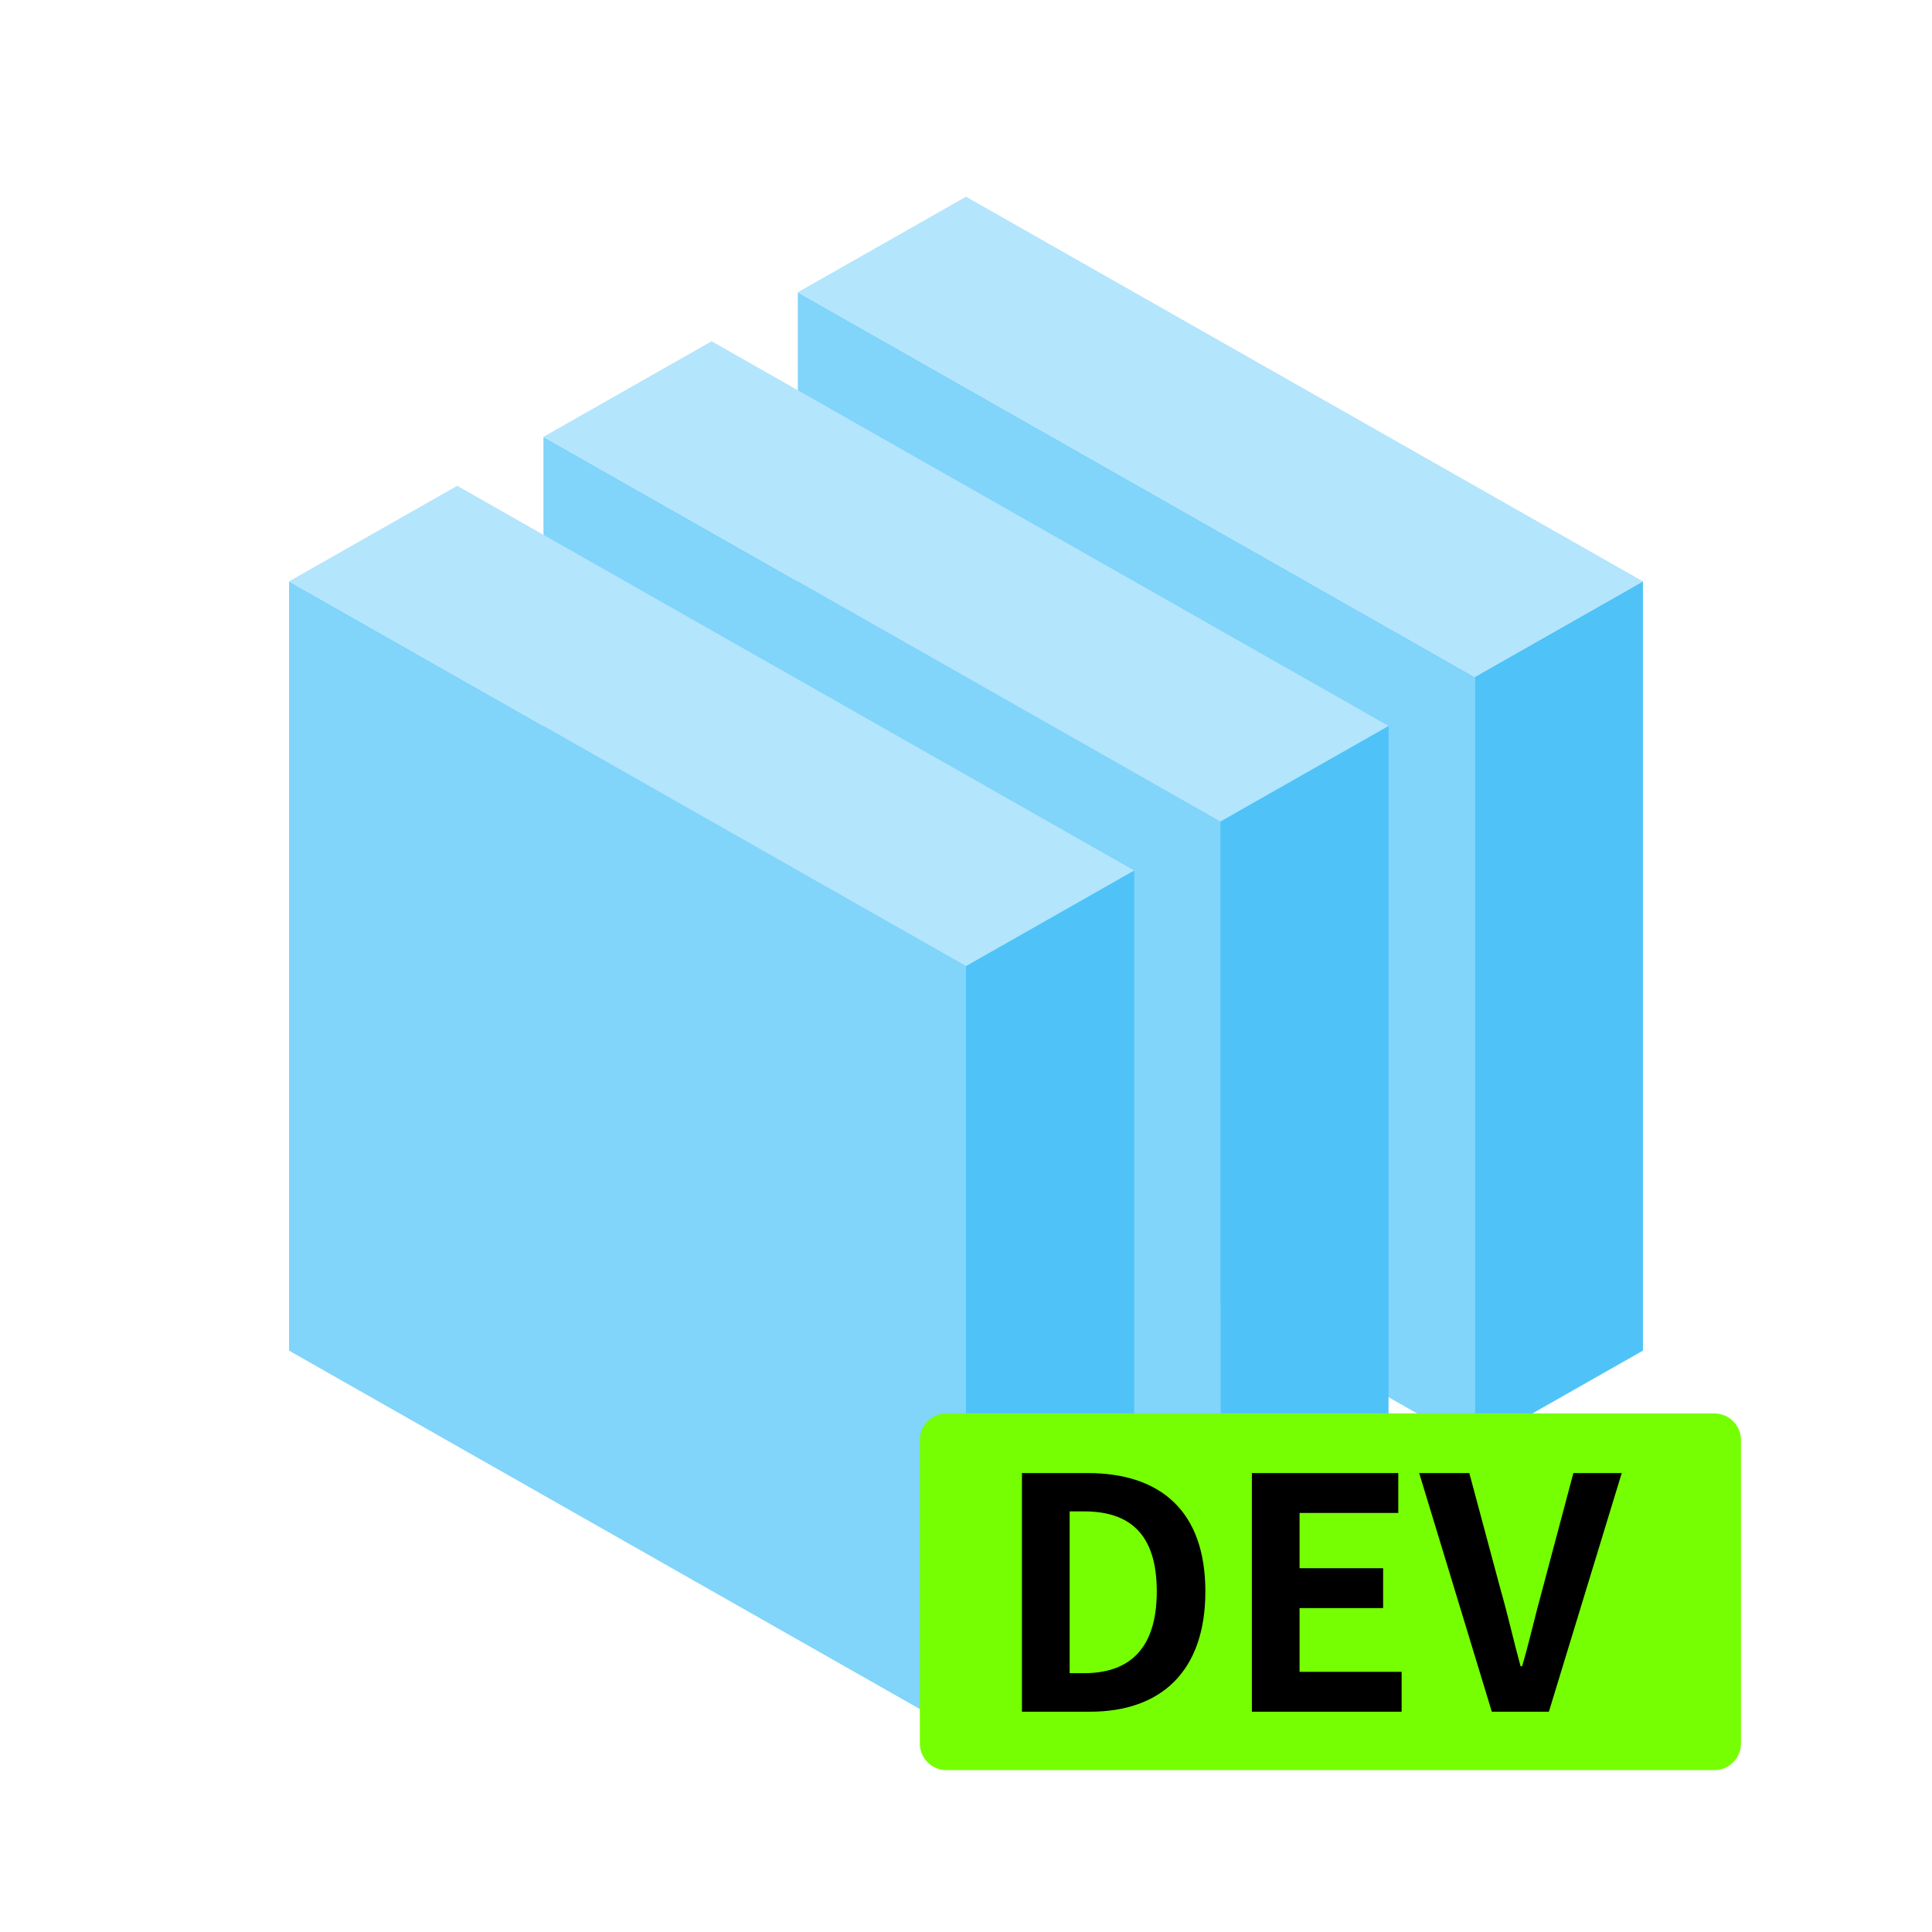
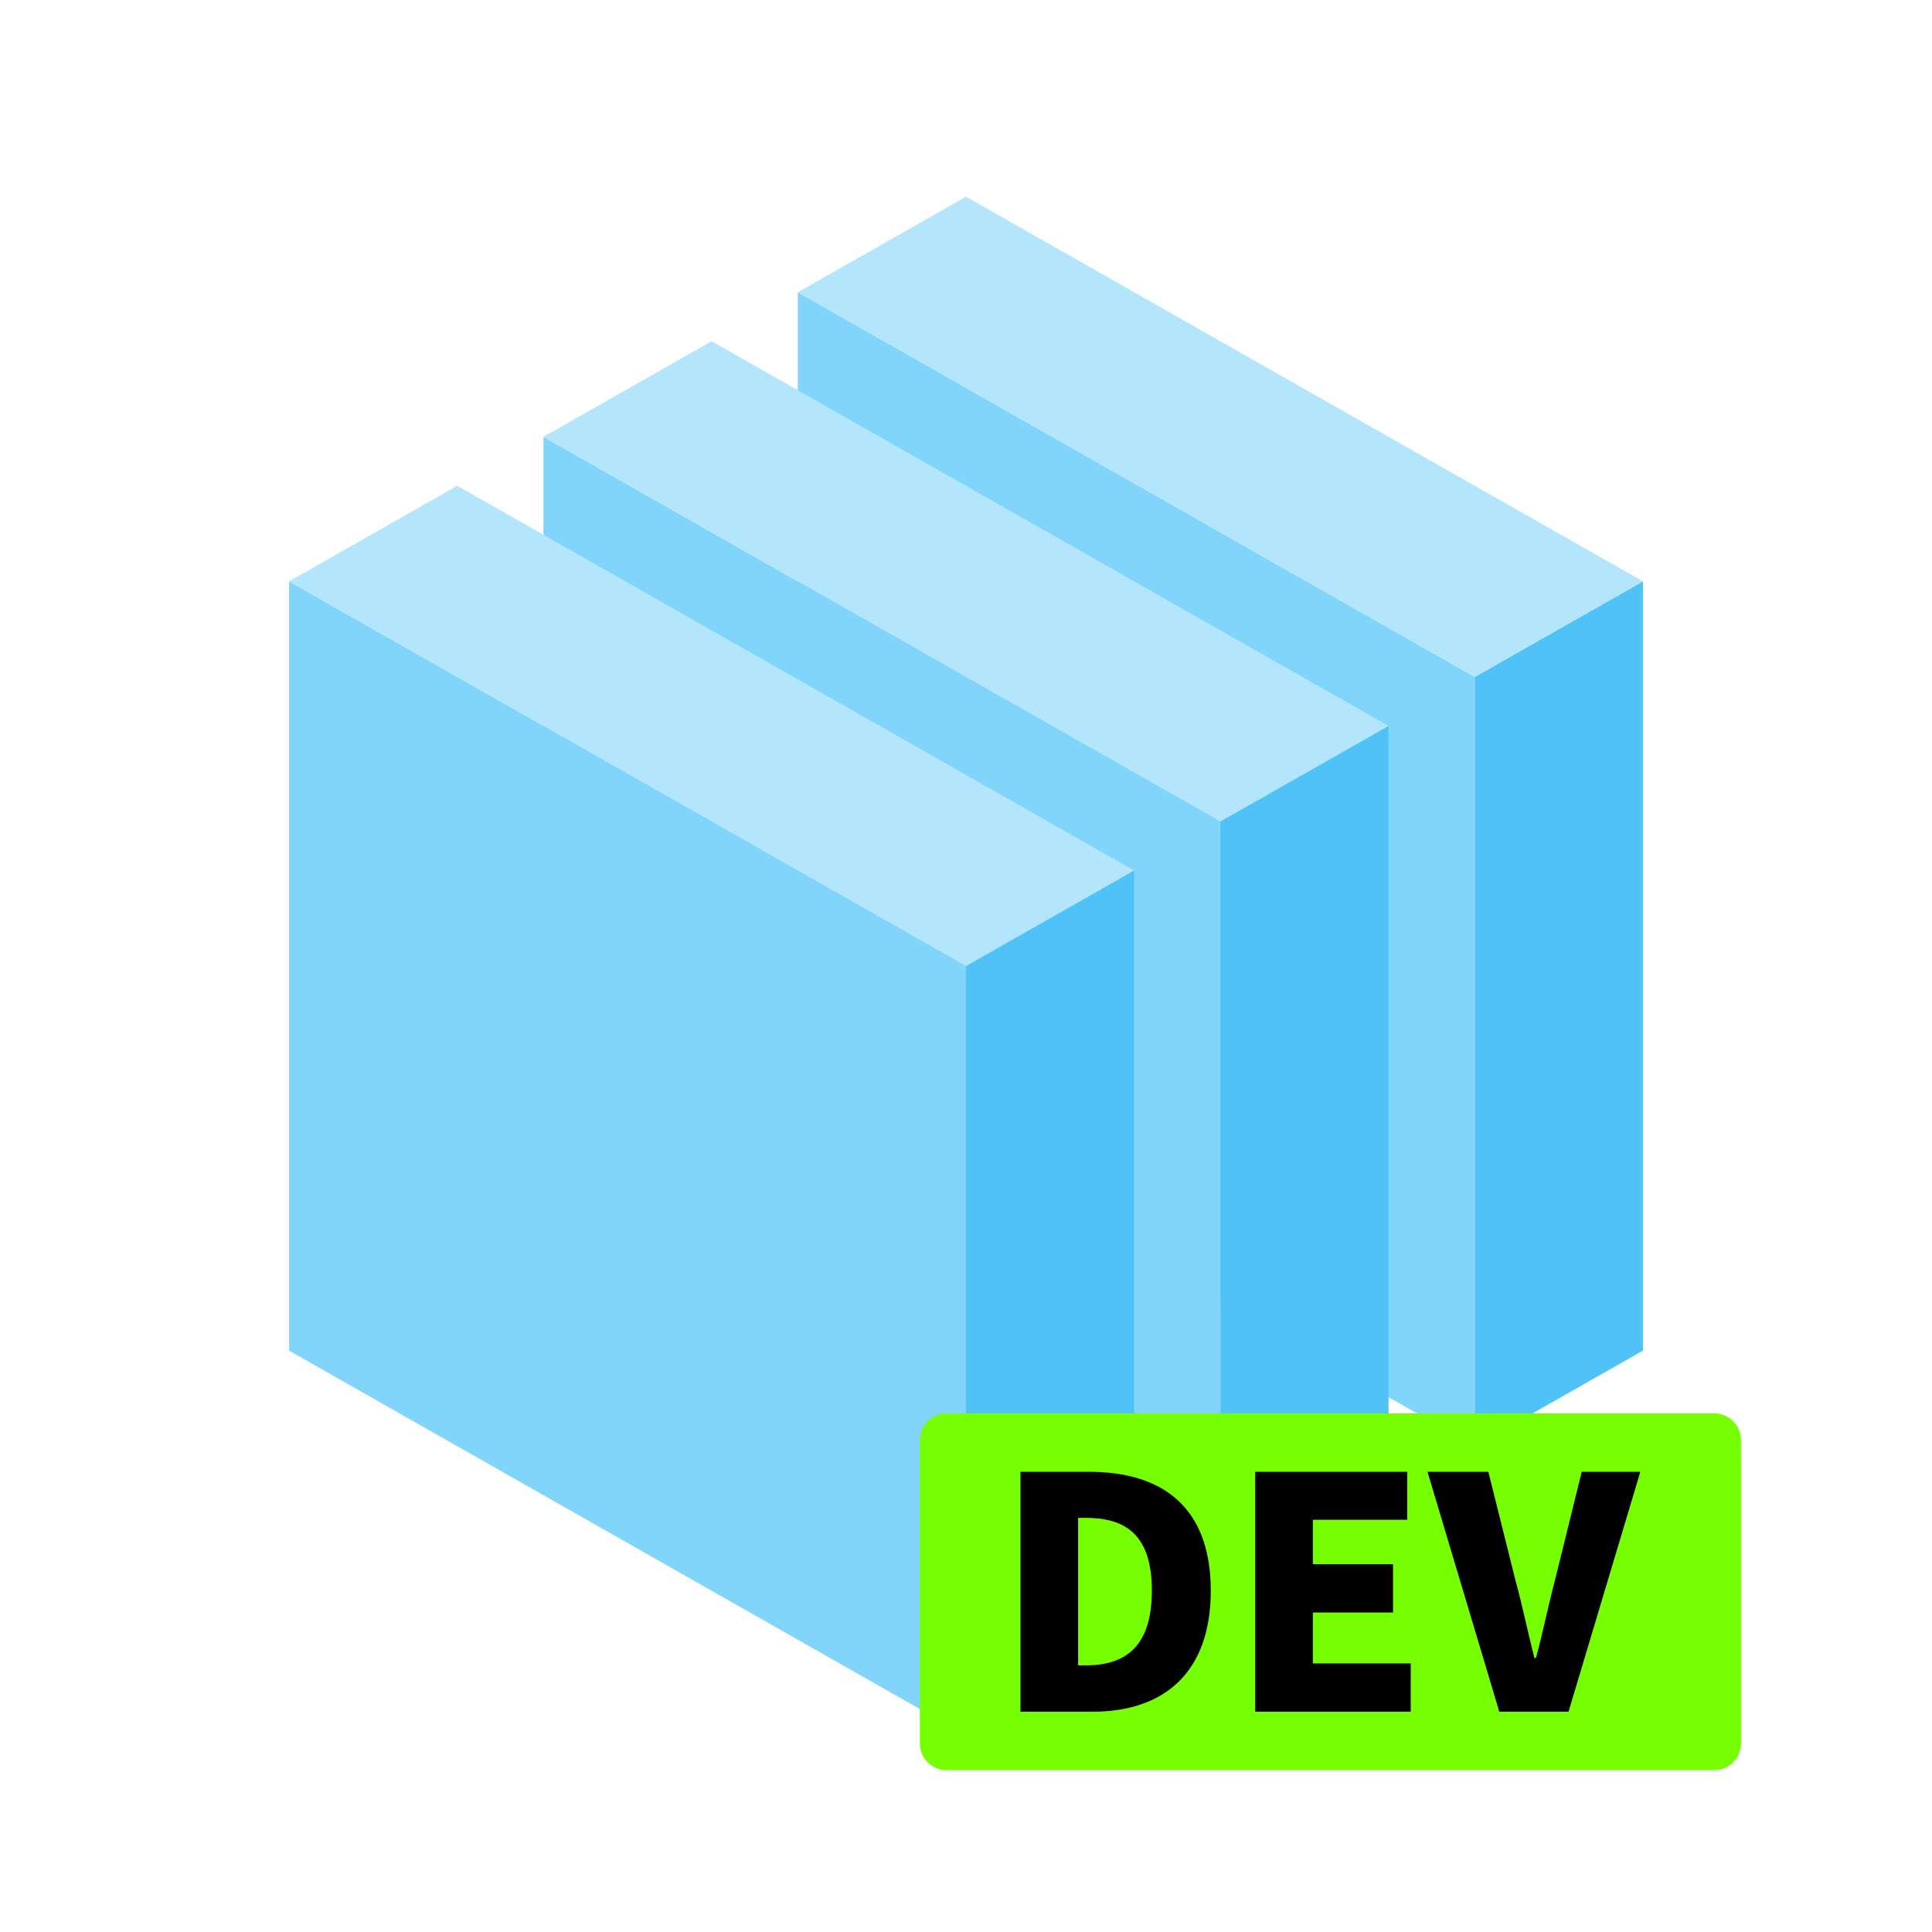
<svg xmlns="http://www.w3.org/2000/svg" width="100%" height="100%" viewBox="0 0 1280 1280" version="1.1" xml:space="preserve" style="fill-rule:evenodd;clip-rule:evenodd;stroke-linejoin:round;stroke-miterlimit:2;">
-   <g id="Back" transform="matrix(9.44882,0,0,9.44882,-0.000029,-0.000037)">
-     <path id="path944" d="M55.942,20.493L103.407,47.463L103.407,101.403L55.942,74.433L55.942,20.493Z" style="fill:rgb(129,212,250);fill-rule:nonzero;" />
-     <path id="path941" d="M115.198,40.763L115.198,94.703L103.407,101.403L103.407,47.463L115.198,40.763Z" style="fill:rgb(79,195,247);fill-rule:nonzero;" />
-     <g id="rect937" transform="matrix(0.869443,0.494033,-0.869443,0.494033,0,0)">
-       <rect x="52.912" y="-24.992" width="54.592" height="13.562" style="fill:rgb(179,229,252);" />
-     </g>
+   <g id="Back">
+     <path id="path944" d="M528.588,193.635l448.482,254.836l0,509.672l-448.483,-254.836l0,-509.672Z" style="fill:#81d4fa;fill-rule:nonzero;" />
+     <path id="path941" d="M1088.482,385.164l0,509.672l-111.412,63.306l0,-509.672l111.412,-63.306Z" style="fill:#4fc3f7;fill-rule:nonzero;" />
+     <path id="rect937" d="M1088.483,385.164l-111.412,63.306l-448.483,-254.836l111.412,-63.306l448.483,254.836Z" style="fill:#b3e5fc;" />
  </g>
-   <g id="Middle" transform="matrix(9.44882,0,0,9.44882,-211.6317,120.2529)">
-     <path id="path2254" d="M60.503,17.901L107.968,44.871L107.968,98.812L60.503,71.842L60.503,17.901Z" style="fill:rgb(129,212,250);fill-rule:nonzero;" />
-     <path id="path2256" d="M119.759,38.172L119.759,92.112L107.968,98.812L107.968,44.871L119.759,38.172Z" style="fill:rgb(79,195,247);fill-rule:nonzero;" />
-     <g id="rect2258" transform="matrix(0.869443,0.494033,-0.869443,0.494033,0,0)">
-       <rect x="52.912" y="-30.238" width="54.592" height="13.562" style="fill:rgb(179,229,252);" />
-     </g>
+   <g id="Middle">
+     <path id="path2254" d="M360.053,289.399l448.482,254.836l0,509.672l-448.483,-254.836l0,-509.672Z" style="fill:#81d4fa;fill-rule:nonzero;" />
+     <path id="path2256" d="M919.947,480.929l0,509.672l-111.412,63.306l0,-509.672l111.412,-63.306Z" style="fill:#4fc3f7;fill-rule:nonzero;" />
+     <path id="rect2258" d="M919.947,480.929l-111.412,63.306l-448.483,-254.836l111.412,-63.306l448.483,254.836Z" style="fill:#b3e5fc;" />
  </g>
-   <g id="Front" transform="matrix(9.44882,0,0,9.44882,-423.2633,240.5058)">
-     <path id="path947" d="M65.064,15.31L112.529,42.28L112.529,96.22L65.064,69.25L65.064,15.31Z" style="fill:rgb(129,212,250);fill-rule:nonzero;" />
-     <path id="path949" d="M124.32,35.58L124.32,89.52L112.529,96.22L112.529,42.28L124.32,35.58Z" style="fill:rgb(79,195,247);fill-rule:nonzero;" />
-     <g id="rect951" transform="matrix(0.869443,0.494033,-0.869443,0.494033,0,0)">
-       <rect x="52.912" y="-35.484" width="54.592" height="13.562" style="fill:rgb(179,229,252);" />
-     </g>
+   <g id="Front">
+     <path id="path947" d="M191.517,385.164l448.483,254.836l0,509.672l-448.483,-254.836l0,-509.672Z" style="fill:#81d4fa;fill-rule:nonzero;" />
+     <path id="path949" d="M751.412,576.694l0,509.672l-111.412,63.306l0,-509.672l111.412,-63.306Z" style="fill:#4fc3f7;fill-rule:nonzero;" />
+     <path id="rect951" d="M751.412,576.694l-111.412,63.306l-448.483,-254.836l111.412,-63.306l448.483,254.836Z" style="fill:#b3e5fc;" />
  </g>
-   <g id="Label-DEV" transform="matrix(9.44882,0,0,9.44882,-0.000029,-0.000037)">
-     <path id="Label" d="M122.072,100.972L122.072,122.25C122.072,123.281 121.236,124.117 120.205,124.117L66.364,124.117C65.333,124.117 64.497,123.281 64.497,122.25L64.497,100.972C64.497,99.941 65.333,99.105 66.364,99.105L120.205,99.105C121.236,99.105 122.072,99.941 122.072,100.972Z" style="fill:rgb(118,255,3);" />
-     <g transform="matrix(1,0,0,1,92.21197,120.0212)">
-       <text x="-22.6px" y="0px" style="font-family:'NotoSansCJKjp-Black', 'Noto Sans CJK JP', sans-serif;font-weight:900;font-size:22.578px;">DEV</text>
+   <g id="Label-DEV">
+     <path id="Label" d="M1153.437,954.063l0,201.058c0,9.735 -7.904,17.639 -17.639,17.639l-508.74,0c-9.735,0 -17.639,-7.904 -17.639,-17.639l0,-201.058c0,-9.735 7.904,-17.639 17.639,-17.639l508.74,0c9.735,0 17.639,7.904 17.639,17.639Z" style="fill:#76ff03;" />
+     <g>
+       <path d="M676.094,1134.059l47.787,0c46.293,0 78.293,-24.96 78.293,-80.213c0,-55.253 -32,-78.72 -80.427,-78.72l-45.653,0l0,158.934Zm38.187,-30.72l0,-97.707l5.12,0c25.6,0 43.733,10.453 43.733,48.213c0,37.76 -18.133,49.493 -43.733,49.493l-5.12,0Z" style="fill-rule:nonzero;" />
+       <path d="M831.614,1134.059l103.04,0l0,-32l-64.853,0l0,-33.707l53.12,0l0,-32l-53.12,0l0,-29.44l62.507,0l0,-31.787l-100.693,0l0,158.934Z" style="fill-rule:nonzero;" />
+       <path d="M993.321,1134.059l45.867,0l47.573,-158.934l-38.827,0l-17.92,72.533c-4.48,17.067 -7.68,33.28 -12.373,50.773l-1.067,0c-4.48,-17.493 -7.68,-33.707 -12.373,-50.773l-18.133,-72.533l-40.32,0l47.573,158.934Z" style="fill-rule:nonzero;" />
    </g>
  </g>
</svg>
